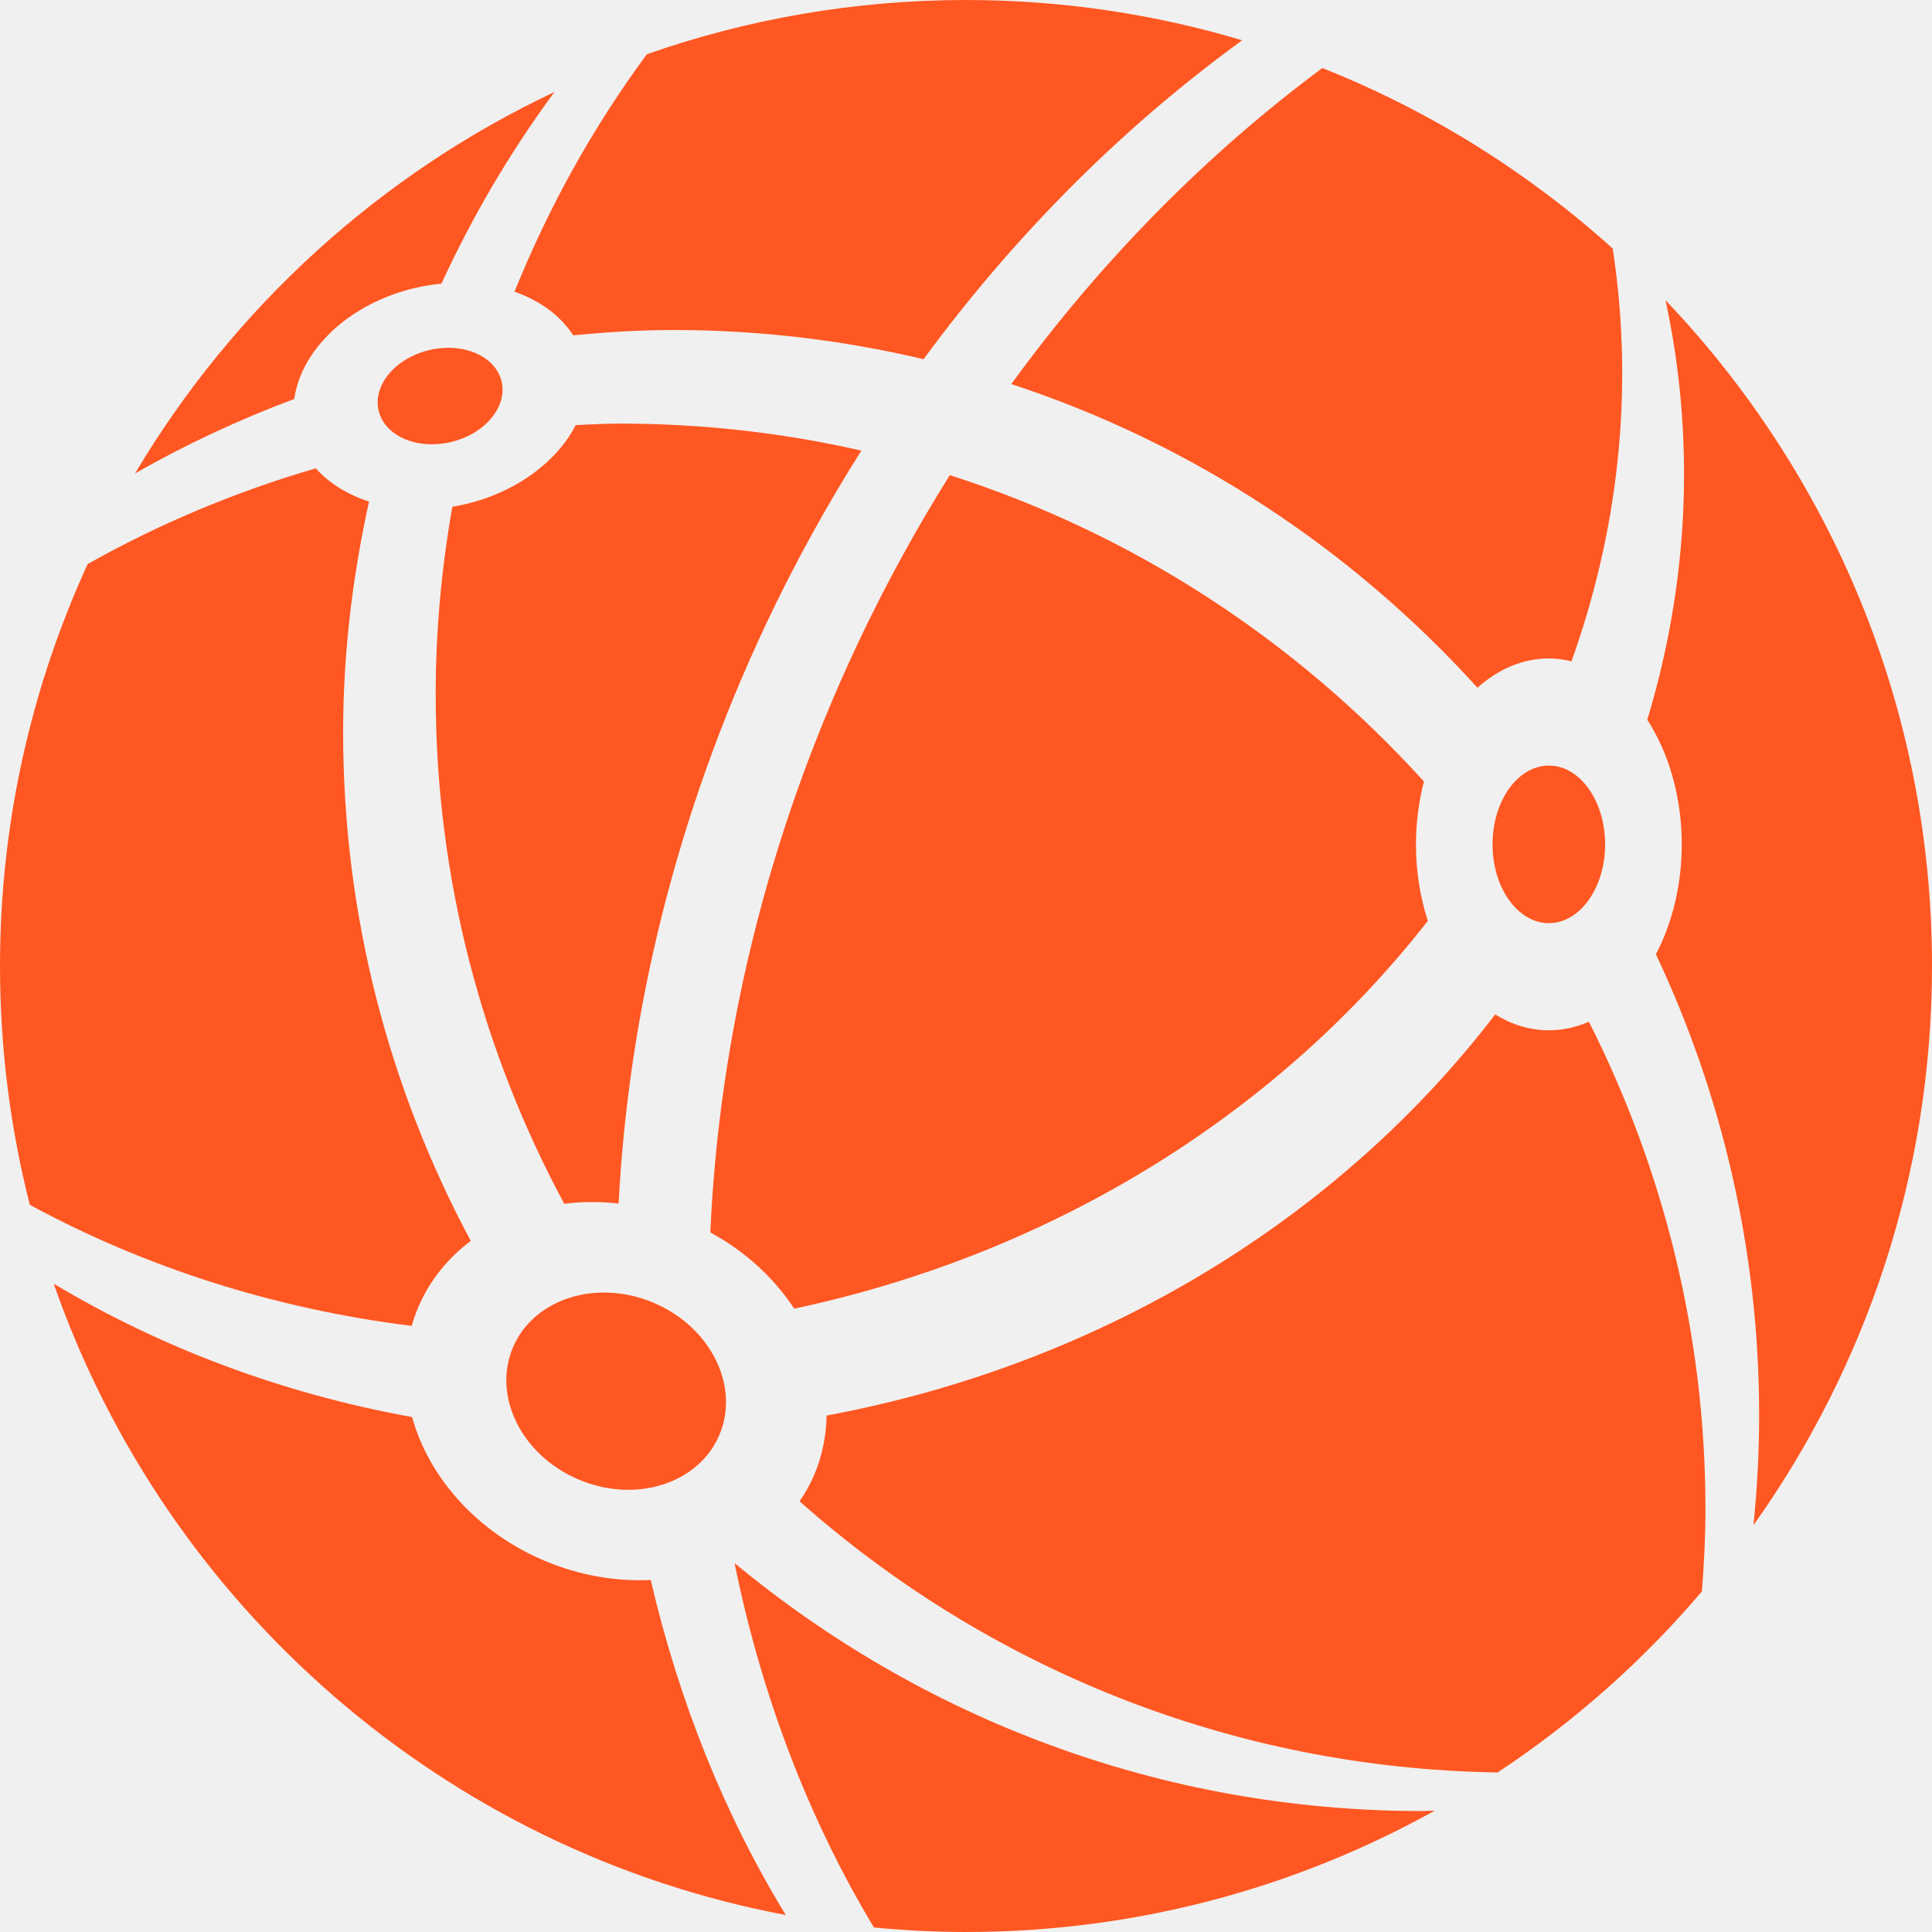
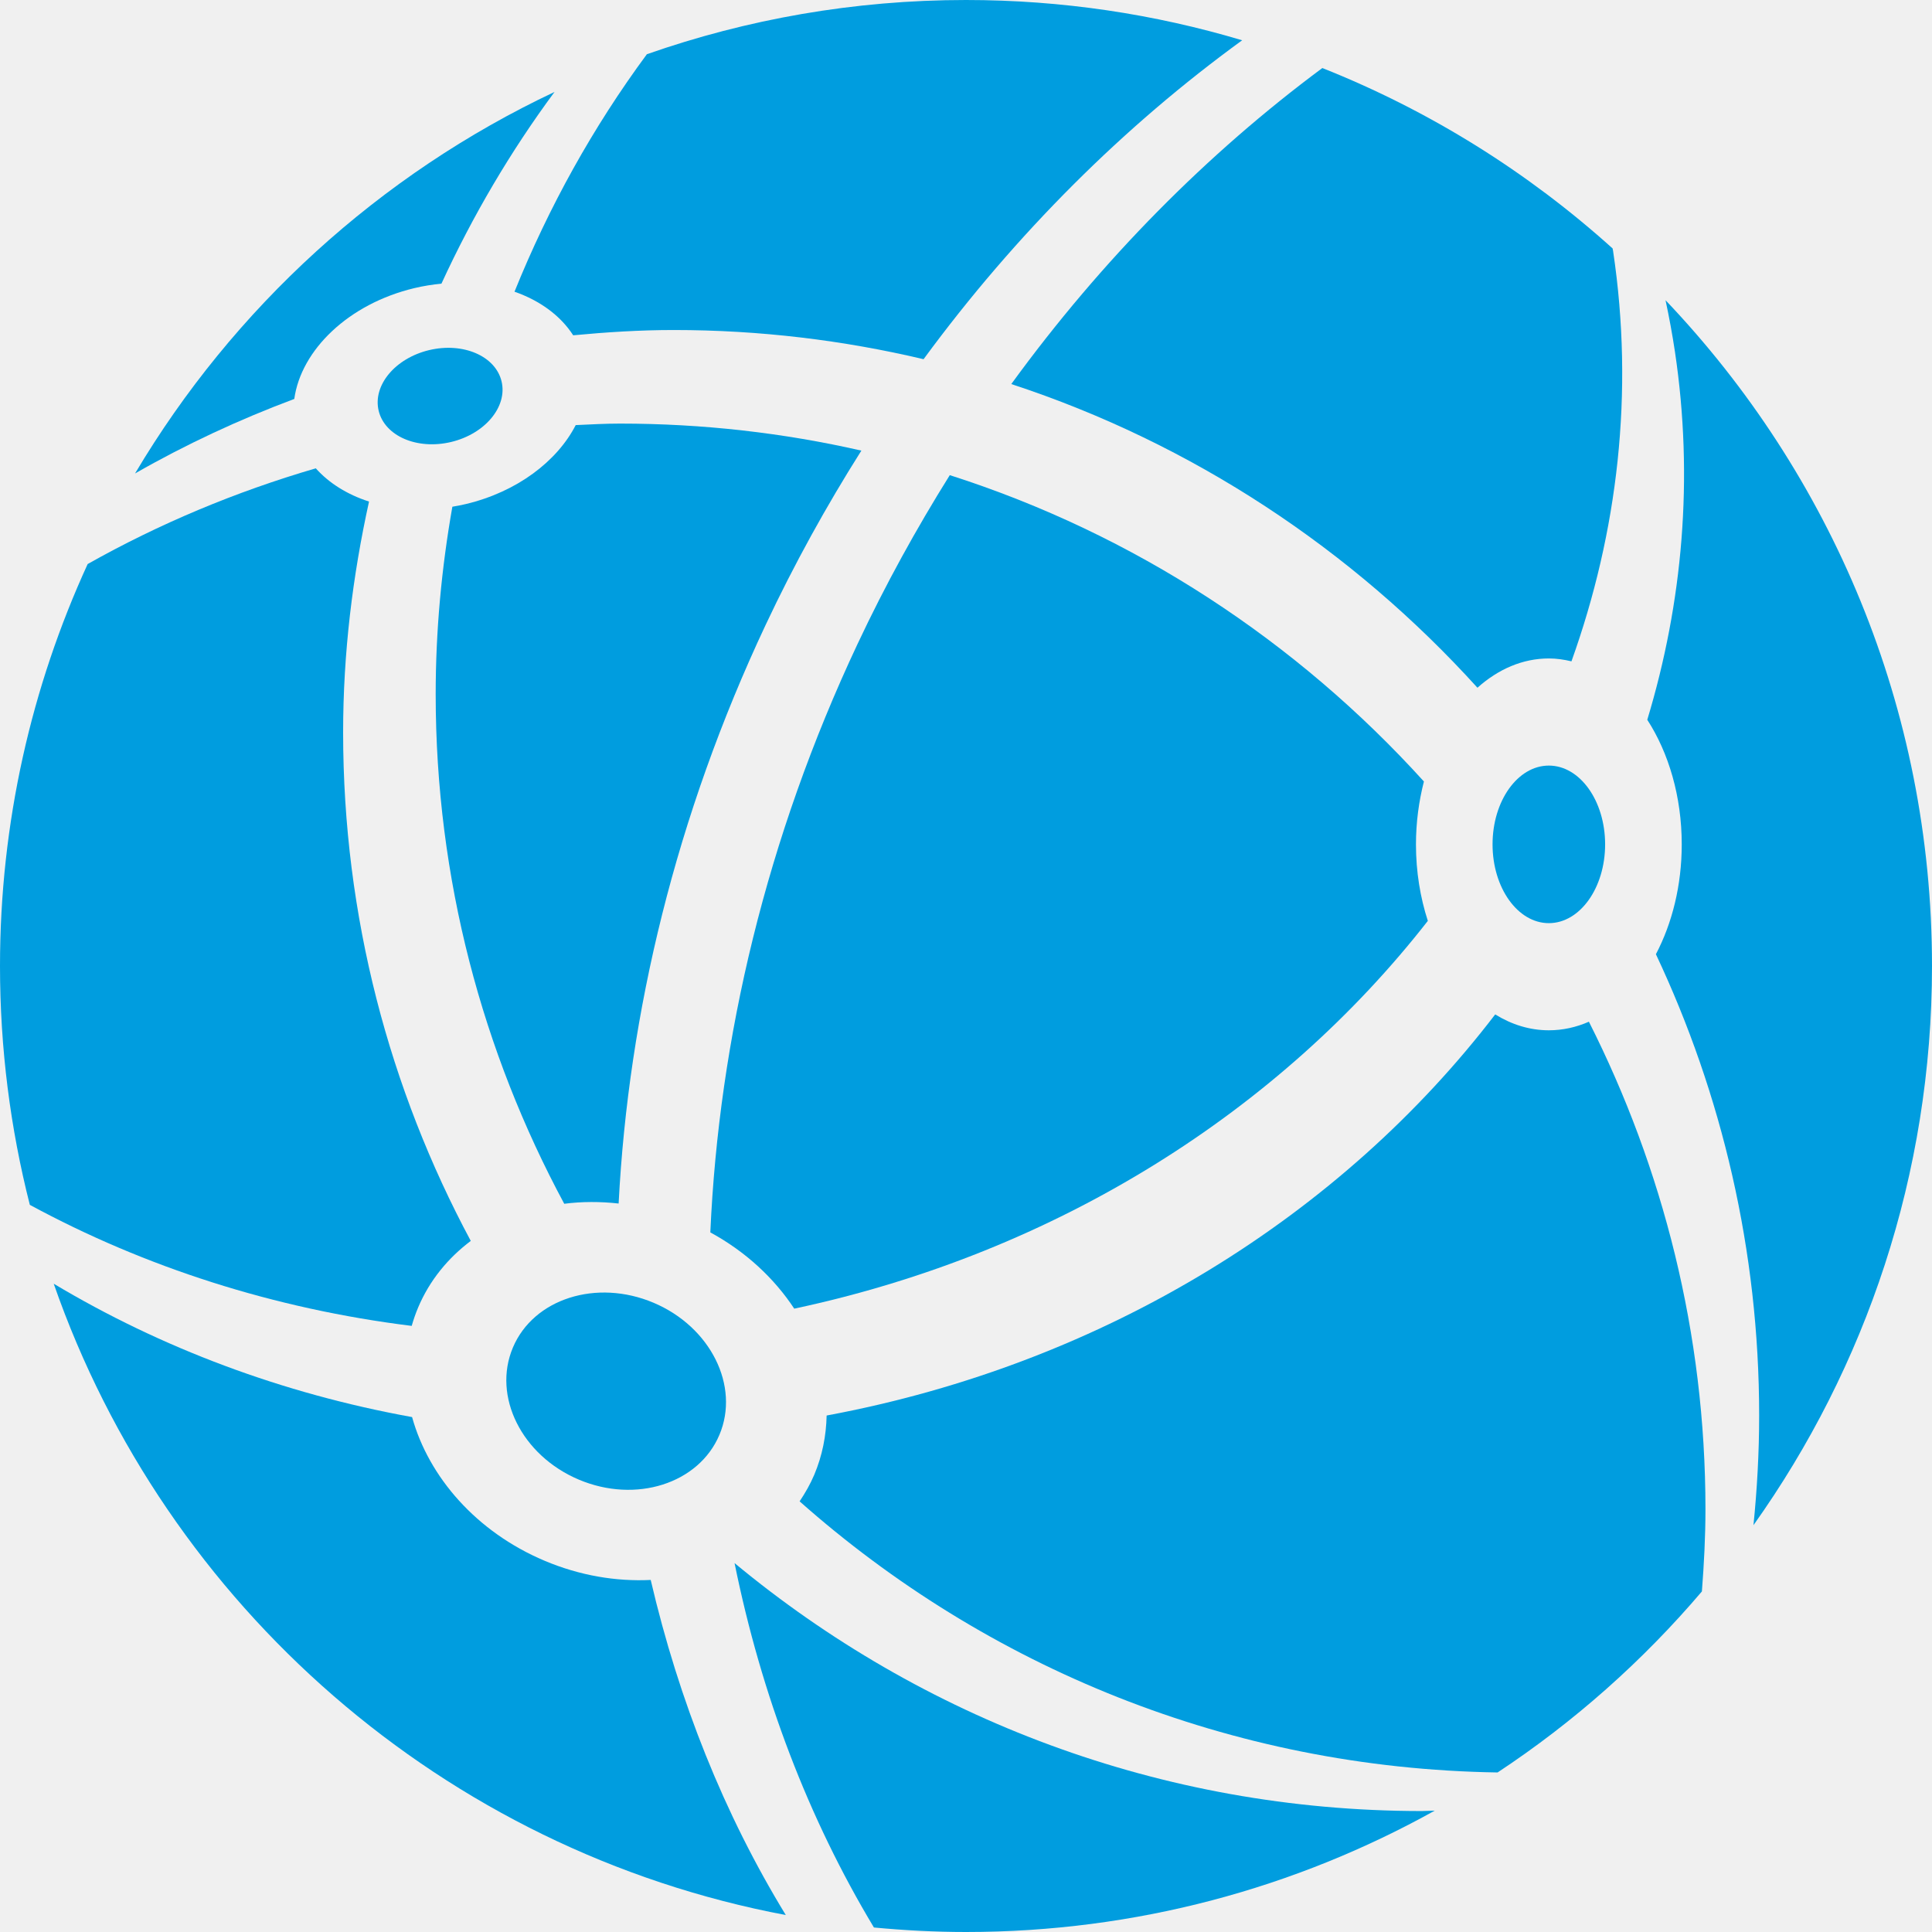
<svg xmlns="http://www.w3.org/2000/svg" width="140" height="140" viewBox="0 0 140 140" fill="none">
  <g clip-path="url(#clip0_109_2)">
-     <path d="M73.281 27.831C86.41 32.136 97.992 39.823 107.062 49.836C108.556 48.498 110.328 47.714 112.235 47.714C112.795 47.714 113.342 47.795 113.874 47.923C117.232 38.552 118.425 28.456 116.891 18.191C116.883 18.128 116.865 18.068 116.856 18.004C110.728 12.481 103.62 8.028 95.822 4.93C87.496 11.111 79.845 18.812 73.281 27.831Z" fill="#FF5722" />
-     <path d="M41.536 24.297C43.937 24.071 46.358 23.914 48.819 23.914C55.055 23.914 61.112 24.654 66.925 26.029C73.644 16.885 81.489 9.111 90.013 2.919C83.673 1.026 76.956 0 69.999 0C61.893 0 54.115 1.394 46.875 3.929C42.985 9.195 39.77 14.98 37.283 21.138C39.118 21.778 40.616 22.869 41.536 24.297Z" fill="#FF5722" />
-     <path d="M33.758 36.525C33.43 36.603 33.104 36.666 32.78 36.719C32.001 41.136 31.571 45.673 31.571 50.313C31.571 63.679 34.969 76.233 40.887 87.23C42.163 87.064 43.489 87.064 44.828 87.212C45.54 73.406 48.981 59.103 55.479 45.288C57.561 40.861 59.891 36.652 62.419 32.653C56.794 31.371 50.939 30.695 44.923 30.695C43.847 30.695 42.784 30.756 41.718 30.804C40.376 33.421 37.468 35.642 33.758 36.525Z" fill="#FF5722" />
-     <path d="M68.825 34.431C66.4 38.309 64.155 42.38 62.144 46.658C55.531 60.716 52.095 75.274 51.473 89.304C54.038 90.698 56.103 92.628 57.554 94.83C76.67 90.758 92.769 80.435 103.466 66.731C102.918 65.039 102.606 63.166 102.606 61.188C102.606 59.586 102.818 58.054 103.182 56.63C93.978 46.468 82.192 38.703 68.825 34.431Z" fill="#FF5722" />
-     <path d="M30.303 94.738C31.132 92.778 32.464 91.164 34.114 89.921C28.227 78.942 24.864 66.407 24.864 53.077C24.864 47.324 25.552 41.74 26.741 36.345C25.178 35.841 23.845 35.016 22.883 33.936C17.07 35.635 11.525 37.958 6.352 40.873C2.286 49.744 0 59.604 0 70.001C0 75.976 0.753 81.773 2.161 87.307C10.484 91.821 19.869 94.846 29.834 96.079C29.963 95.628 30.116 95.18 30.303 94.738Z" fill="#FF5722" />
-     <path d="M112.235 74.659C110.851 74.659 109.536 74.245 108.348 73.508C97.267 87.986 80.201 98.794 59.901 102.574C59.87 104.028 59.59 105.479 59.003 106.87C58.712 107.555 58.347 108.19 57.943 108.794C71.453 120.769 89.117 128.143 108.521 128.439C114.059 124.782 119.043 120.358 123.326 115.321C123.478 113.35 123.584 111.366 123.584 109.355C123.584 96.638 120.503 84.663 115.138 74.037C114.221 74.439 113.246 74.659 112.235 74.659Z" fill="#FF5722" />
-     <path d="M53.229 113.268C55.171 122.836 58.576 131.772 63.328 139.674C65.526 139.88 67.748 140 70.001 140C82.332 140 93.908 136.801 103.97 131.205C103.651 131.208 103.339 131.235 103.022 131.235C84.087 131.233 66.749 124.474 53.229 113.268Z" fill="#FF5722" />
-     <path d="M39.46 113.097C34.519 111.01 31.068 107.032 29.861 102.687C20.459 100.985 11.661 97.671 3.893 93.023C12.027 116.379 32.179 134.097 56.942 138.772C52.48 131.475 49.199 123.265 47.153 114.489C44.652 114.611 42.015 114.177 39.46 113.097Z" fill="#FF5722" />
-     <path d="M30.032 20.877C30.689 20.72 31.343 20.618 31.988 20.555C34.253 15.632 36.994 10.975 40.184 6.662C27.499 12.644 16.906 22.321 9.786 34.309C13.455 32.207 17.317 30.409 21.325 28.909C21.817 25.351 25.266 22.012 30.032 20.877Z" fill="#FF5722" />
-     <path d="M140 70.001C140 51.293 132.647 34.313 120.691 21.755C120.954 22.987 121.185 24.233 121.374 25.495C122.74 34.646 121.936 43.665 119.368 52.157C120.914 54.547 121.865 57.709 121.865 61.188C121.865 64.168 121.166 66.915 119.993 69.146C124.772 79.295 127.475 90.614 127.475 102.576C127.475 105.259 127.326 107.904 127.063 110.52C135.197 99.081 140 85.106 140 70.001Z" fill="#FF5722" />
-     <path d="M41.941 107.218C46.073 108.965 50.636 107.512 52.132 103.973C53.628 100.434 51.491 96.149 47.358 94.402C43.226 92.655 38.663 94.108 37.167 97.647C35.671 101.186 37.808 105.471 41.941 107.218Z" fill="#FF5722" />
-     <path d="M112.235 66.895C114.487 66.895 116.313 64.339 116.313 61.186C116.313 58.033 114.487 55.477 112.235 55.477C109.982 55.477 108.156 58.033 108.156 61.186C108.156 64.339 109.982 66.895 112.235 66.895Z" fill="#FF5722" />
-     <path d="M32.686 32.029C35.146 31.442 36.785 29.476 36.346 27.637C35.908 25.799 33.559 24.784 31.099 25.37C28.639 25.956 27 27.922 27.438 29.761C27.877 31.6 30.226 32.615 32.686 32.029Z" fill="#FF5722" />
+     <path d="M73.281 27.831C86.41 32.136 97.992 39.823 107.062 49.836C108.556 48.498 110.328 47.714 112.235 47.714C112.795 47.714 113.342 47.795 113.874 47.923C117.232 38.552 118.425 28.456 116.891 18.191C116.883 18.128 116.865 18.068 116.856 18.004C110.728 12.481 103.62 8.028 95.822 4.93C87.496 11.111 79.845 18.812 73.281 27.831Z" fill="#009DDF" />
+     <path d="M41.536 24.297C43.937 24.071 46.358 23.914 48.819 23.914C55.055 23.914 61.112 24.654 66.925 26.029C73.644 16.885 81.489 9.111 90.013 2.919C83.673 1.026 76.956 0 69.999 0C61.893 0 54.115 1.394 46.875 3.929C42.985 9.195 39.77 14.98 37.283 21.138C39.118 21.778 40.616 22.869 41.536 24.297Z" fill="#009DDF" />
+     <path d="M33.758 36.525C33.43 36.603 33.104 36.666 32.78 36.719C32.001 41.136 31.571 45.673 31.571 50.313C31.571 63.679 34.969 76.233 40.887 87.23C42.163 87.064 43.489 87.064 44.828 87.212C45.54 73.406 48.981 59.103 55.479 45.288C57.561 40.861 59.891 36.652 62.419 32.653C56.794 31.371 50.939 30.695 44.923 30.695C43.847 30.695 42.784 30.756 41.718 30.804C40.376 33.421 37.468 35.642 33.758 36.525Z" fill="#009DDF" />
+     <path d="M68.825 34.431C66.4 38.309 64.155 42.38 62.144 46.658C55.531 60.716 52.095 75.274 51.473 89.304C54.038 90.698 56.103 92.628 57.554 94.83C76.67 90.758 92.769 80.435 103.466 66.731C102.918 65.039 102.606 63.166 102.606 61.188C102.606 59.586 102.818 58.054 103.182 56.63C93.978 46.468 82.192 38.703 68.825 34.431Z" fill="#009DDF" />
+     <path d="M30.303 94.738C31.132 92.778 32.464 91.164 34.114 89.921C28.227 78.942 24.864 66.407 24.864 53.077C24.864 47.324 25.552 41.74 26.741 36.345C25.178 35.841 23.845 35.016 22.883 33.936C17.07 35.635 11.525 37.958 6.352 40.873C2.286 49.744 0 59.604 0 70.001C0 75.976 0.753 81.773 2.161 87.307C10.484 91.821 19.869 94.846 29.834 96.079C29.963 95.628 30.116 95.18 30.303 94.738Z" fill="#009DDF" />
+     <path d="M112.235 74.659C110.851 74.659 109.536 74.245 108.348 73.508C97.267 87.986 80.201 98.794 59.901 102.574C59.87 104.028 59.59 105.479 59.003 106.87C58.712 107.555 58.347 108.19 57.943 108.794C71.453 120.769 89.117 128.143 108.521 128.439C114.059 124.782 119.043 120.358 123.326 115.321C123.478 113.35 123.584 111.366 123.584 109.355C123.584 96.638 120.503 84.663 115.138 74.037C114.221 74.439 113.246 74.659 112.235 74.659Z" fill="#009DDF" />
+     <path d="M53.229 113.268C55.171 122.836 58.576 131.772 63.328 139.674C65.526 139.88 67.748 140 70.001 140C82.332 140 93.908 136.801 103.97 131.205C103.651 131.208 103.339 131.235 103.022 131.235C84.087 131.233 66.749 124.474 53.229 113.268Z" fill="#009DDF" />
+     <path d="M39.46 113.097C34.519 111.01 31.068 107.032 29.861 102.687C20.459 100.985 11.661 97.671 3.893 93.023C12.027 116.379 32.179 134.097 56.942 138.772C52.48 131.475 49.199 123.265 47.153 114.489C44.652 114.611 42.015 114.177 39.46 113.097Z" fill="#009DDF" />
+     <path d="M30.032 20.877C30.689 20.72 31.343 20.618 31.988 20.555C34.253 15.632 36.994 10.975 40.184 6.662C27.499 12.644 16.906 22.321 9.786 34.309C13.455 32.207 17.317 30.409 21.325 28.909C21.817 25.351 25.266 22.012 30.032 20.877Z" fill="#009DDF" />
+     <path d="M140 70.001C140 51.293 132.647 34.313 120.691 21.755C120.954 22.987 121.185 24.233 121.374 25.495C122.74 34.646 121.936 43.665 119.368 52.157C120.914 54.547 121.865 57.709 121.865 61.188C121.865 64.168 121.166 66.915 119.993 69.146C124.772 79.295 127.475 90.614 127.475 102.576C127.475 105.259 127.326 107.904 127.063 110.52C135.197 99.081 140 85.106 140 70.001Z" fill="#009DDF" />
+     <path d="M41.941 107.218C46.073 108.965 50.636 107.512 52.132 103.973C53.628 100.434 51.491 96.149 47.358 94.402C43.226 92.655 38.663 94.108 37.167 97.647C35.671 101.186 37.808 105.471 41.941 107.218Z" fill="#009DDF" />
+     <path d="M112.235 66.895C114.487 66.895 116.313 64.339 116.313 61.186C116.313 58.033 114.487 55.477 112.235 55.477C109.982 55.477 108.156 58.033 108.156 61.186C108.156 64.339 109.982 66.895 112.235 66.895Z" fill="#009DDF" />
+     <path d="M32.686 32.029C35.146 31.442 36.785 29.476 36.346 27.637C35.908 25.799 33.559 24.784 31.099 25.37C28.639 25.956 27 27.922 27.438 29.761C27.877 31.6 30.226 32.615 32.686 32.029Z" fill="#009DDF" />
  </g>
  <defs>
    <clipPath id="clip0_109_2">
      <rect width="140" height="140" fill="white" />
    </clipPath>
  </defs>
</svg>
